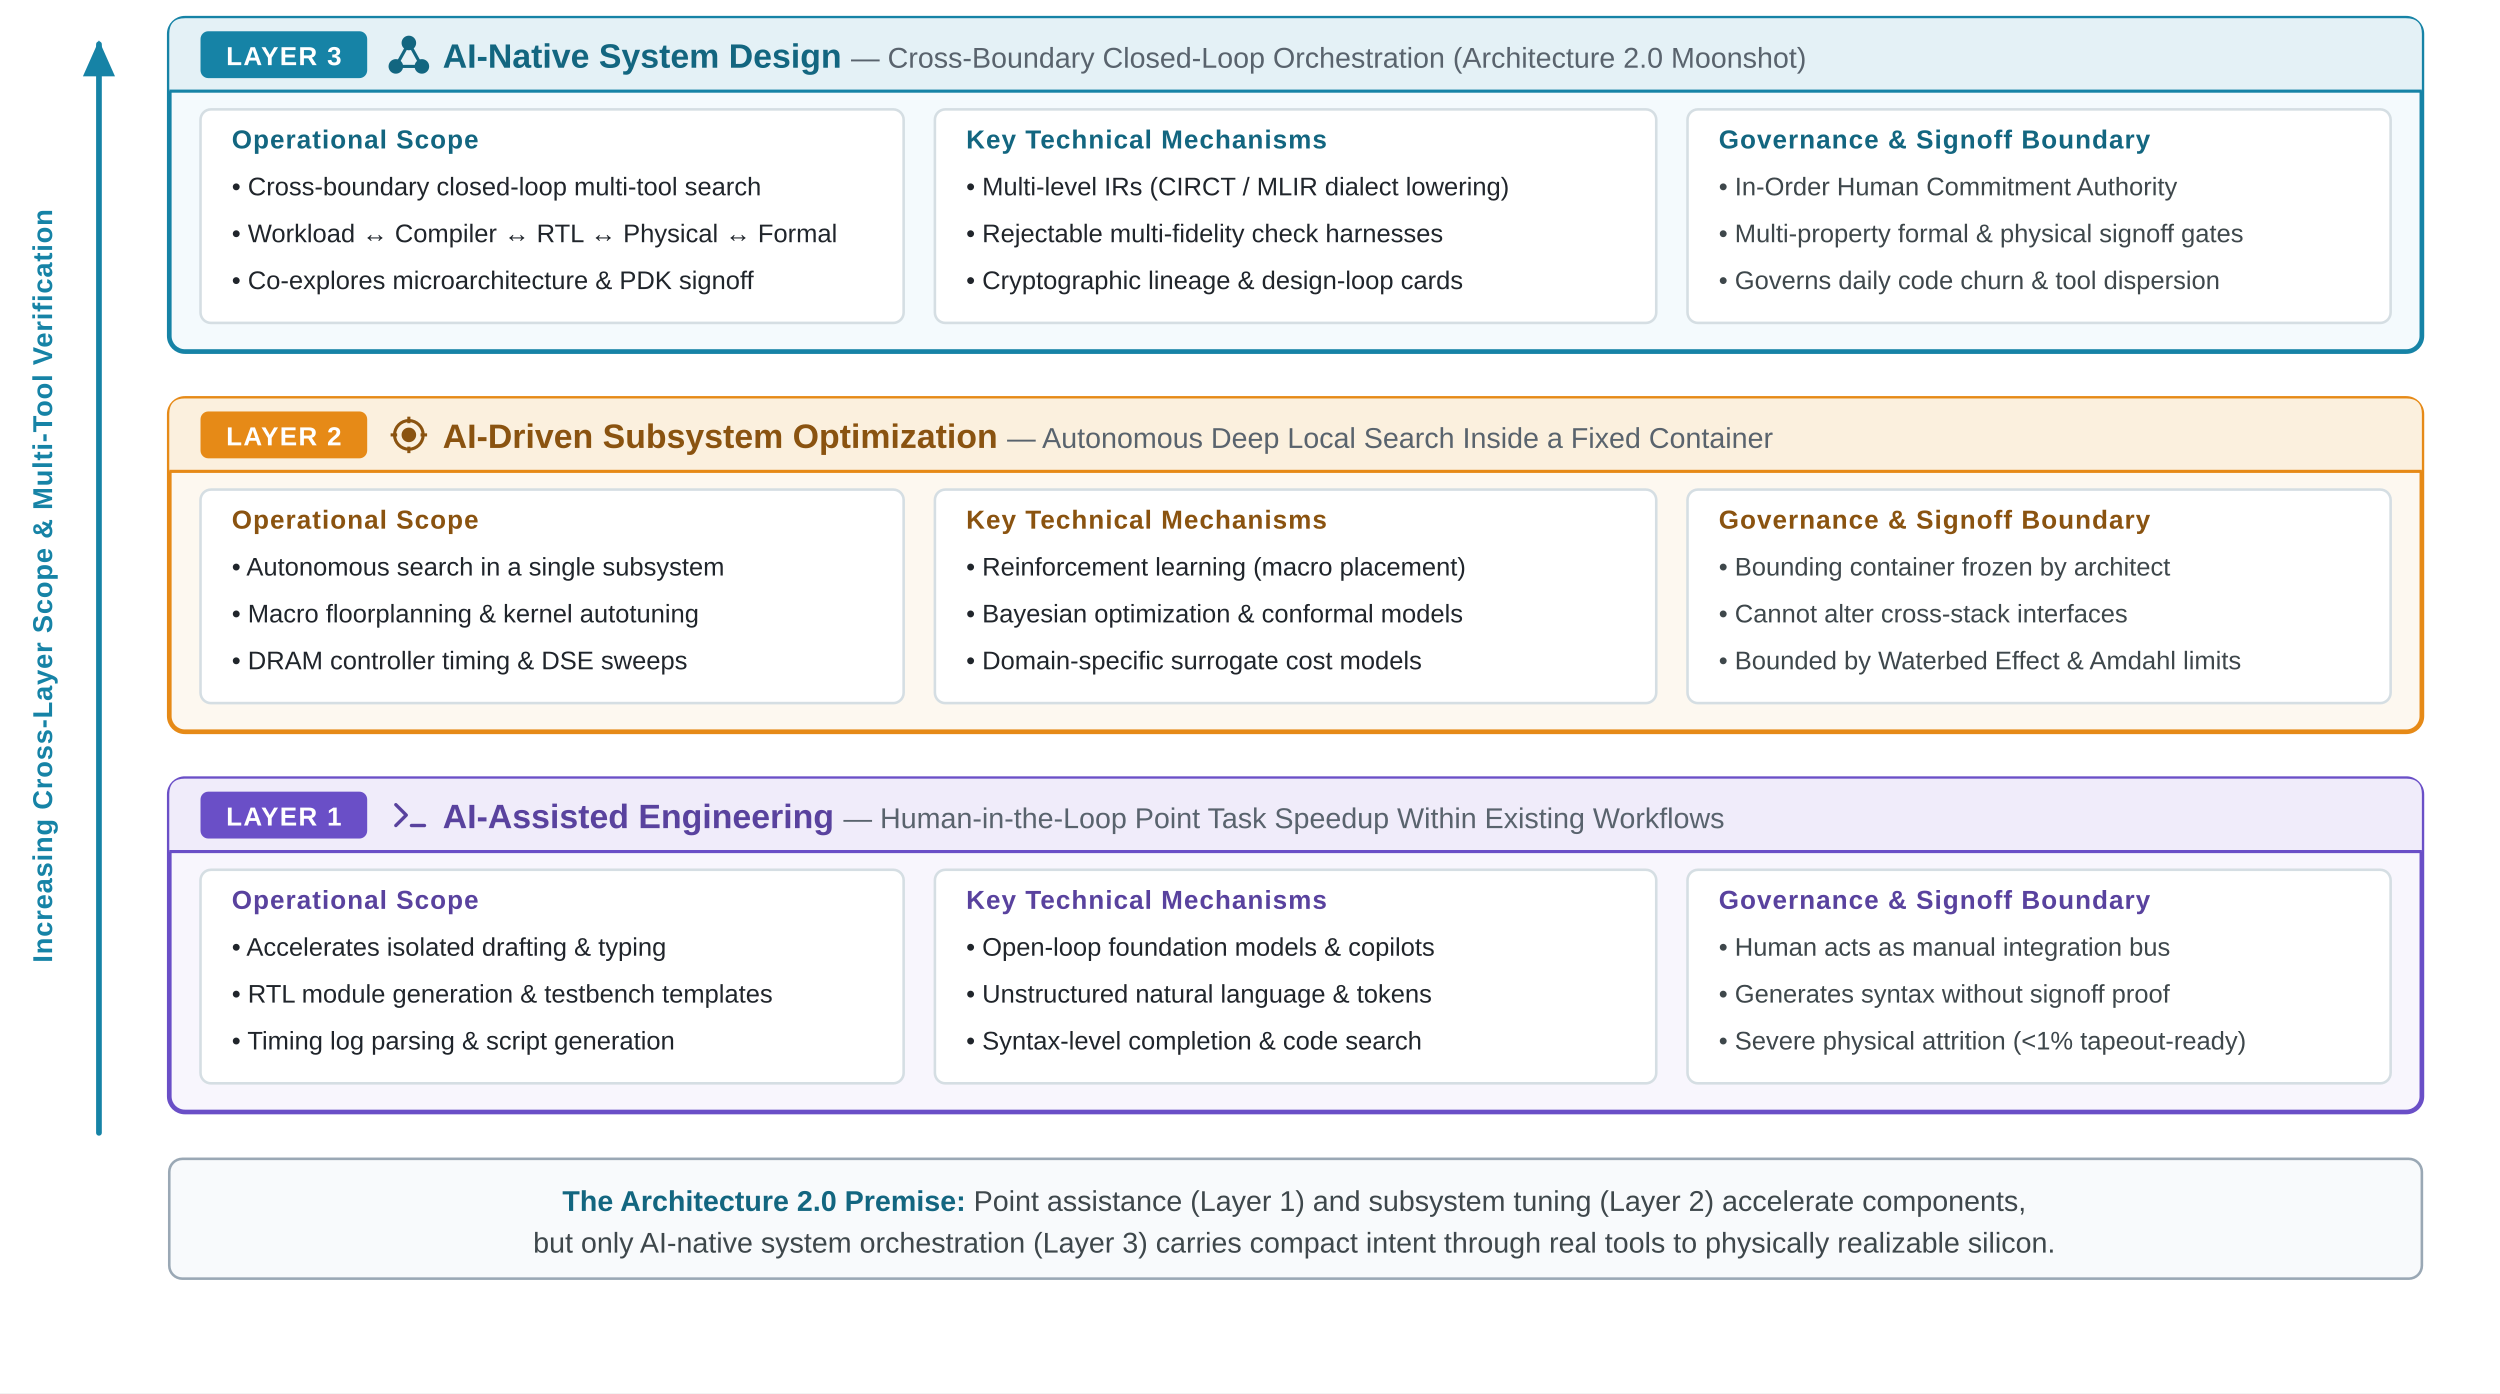
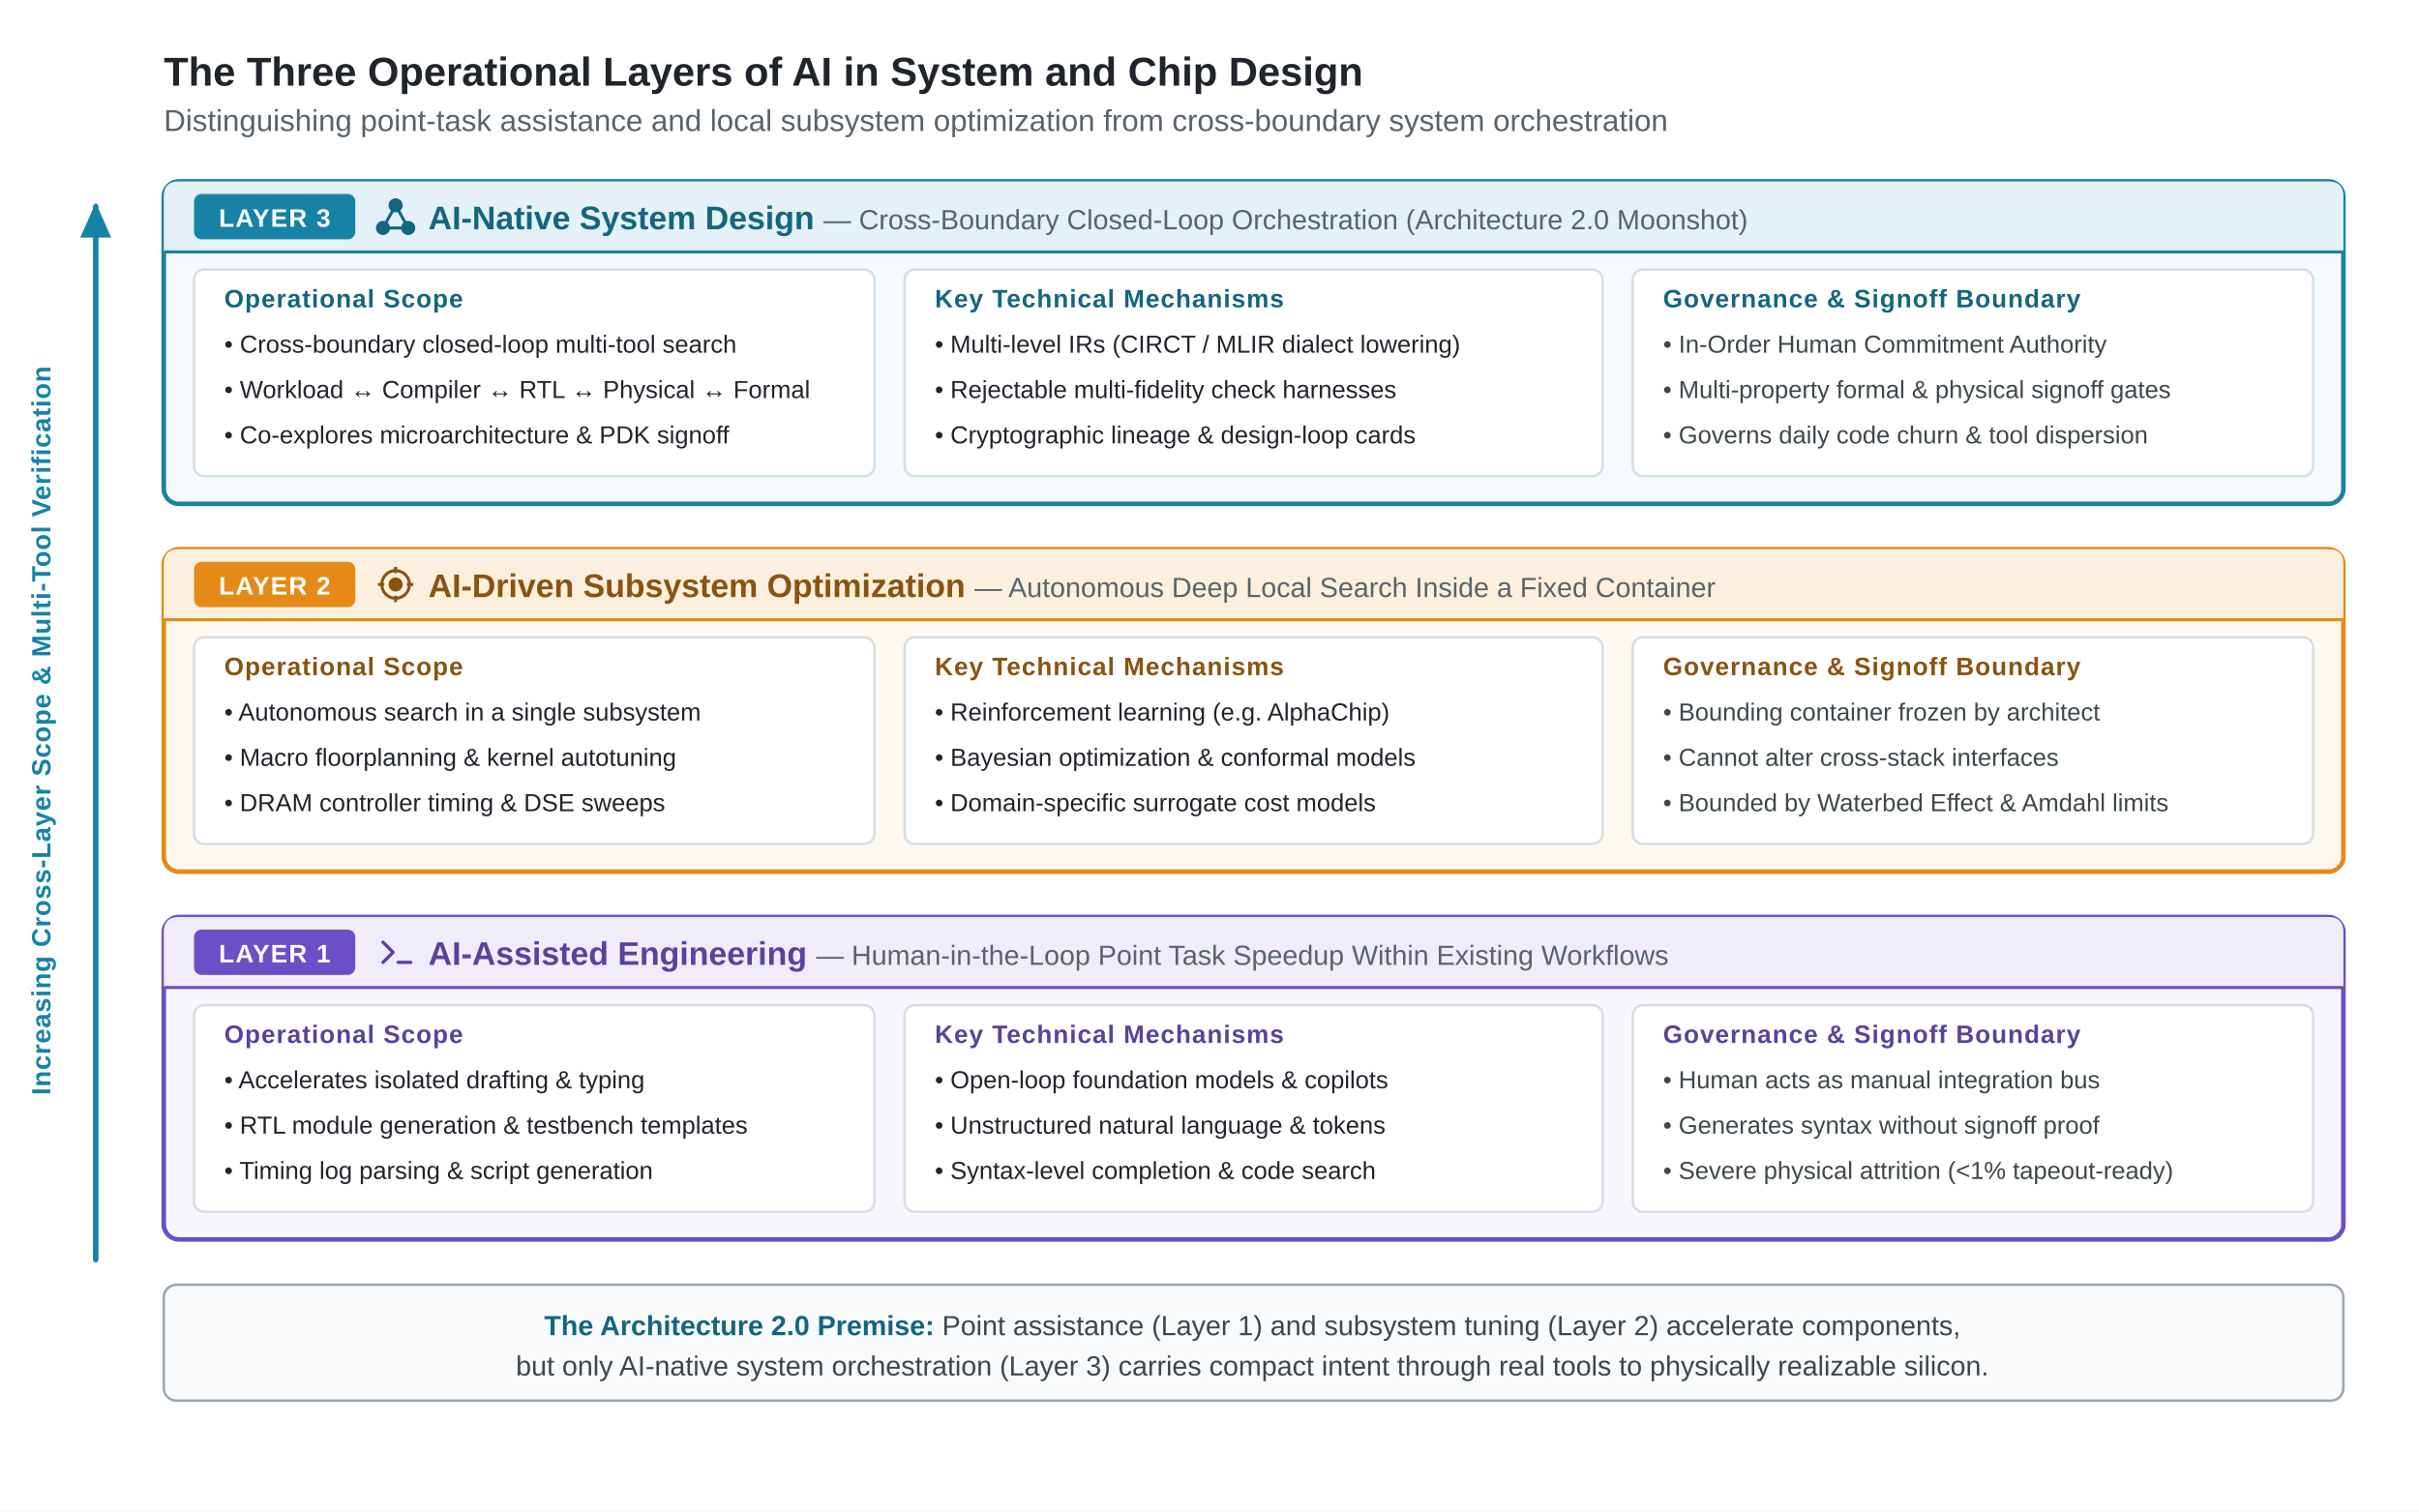
- <svg xmlns="http://www.w3.org/2000/svg" viewBox="0 65 960 535" width="100%" height="100%" role="img">
+ <svg xmlns="http://www.w3.org/2000/svg" viewBox="0 0 960 600" width="100%" height="100%" role="img">
  <defs>
    <marker id="arrow-blue" viewBox="0 0 10 10" refX="8" refY="5" markerWidth="7" markerHeight="7" orient="auto">
      <path d="M 0 1 L 9 5 L 0 9 Z" fill="#1683A6" />
    </marker>
    <style>
      .font { font-family: Arial, Helvetica, sans-serif; }
      .main-title { font-size: 16px; font-weight: 700; fill: #20252B; }
      .main-subtitle { font-size: 12px; font-weight: 400; fill: #59636D; }

      .layer-title { font-size: 13px; font-weight: 700; }
      .badge-text { font-size: 10px; font-weight: 700; fill: #FFFFFF; letter-spacing: 0.5px; }

      .col-header { font-size: 10px; font-weight: 700; text-transform: uppercase; letter-spacing: 0.4px; }
      .body-text { font-size: 9.8px; font-weight: 400; fill: #20252B; }
      .limit-text { font-size: 9.8px; font-weight: 400; fill: #3E474B; }

      .side-label { font-size: 10.5px; font-weight: 700; fill: #1683A6; text-anchor: middle; letter-spacing: 0.3px; }
      .banner-text { font-size: 11px; font-weight: 400; fill: #3E474B; }
    </style>
  </defs>
  <rect width="960" height="600" fill="#FFFFFF" />
+   <text class="font main-title" x="65" y="34">The Three Operational Layers of AI in System and Chip Design</text>
+   <text class="font main-subtitle" x="65" y="52">Distinguishing point-task assistance and local subsystem optimization from cross-boundary system orchestration</text>
  <line x1="38" y1="500" x2="38" y2="82" stroke="#1683A6" stroke-width="2.2" stroke-linecap="round" marker-end="url(#arrow-blue)" />
  <text class="font side-label" transform="translate(20, 290) rotate(-90)">Increasing Cross-Layer Scope &amp; Multi-Tool Verification</text>
  <g transform="translate(65, 72)">
    <rect width="865" height="128" rx="6" fill="#F4FAFD" stroke="#1683A6" stroke-width="1.8" />
    <path d="M 0 6 Q 0 0 6 0 L 859 0 Q 865 0 865 6 L 865 28 L 0 28 Z" fill="#E4F1F6" />
    <line x1="0" y1="28" x2="865" y2="28" stroke="#1683A6" stroke-width="1.2" />
    <rect x="12" y="5" width="64" height="18" rx="3" fill="#1683A6" />
    <text class="font badge-text" x="44" y="18" text-anchor="middle">LAYER 3</text>
    <g transform="translate(84, 6)" stroke="#136680" stroke-width="1.2" fill="none">
      <circle cx="8" cy="3.5" r="2.2" fill="#136680" />
      <circle cx="3" cy="12.5" r="2.2" fill="#136680" />
      <circle cx="13" cy="12.5" r="2.2" fill="#136680" />
      <line x1="8" y1="3.5" x2="3" y2="12.5" />
      <line x1="8" y1="3.5" x2="13" y2="12.5" />
      <line x1="3" y1="12.5" x2="13" y2="12.5" />
    </g>
    <text class="font layer-title" x="105" y="19" fill="#136680">AI-Native System Design <tspan fill="#59636D" font-weight="400" font-size="11px">— Cross-Boundary Closed-Loop Orchestration (Architecture 2.0 Moonshot)</tspan>
    </text>
    <rect x="12" y="35" width="270" height="82" rx="4" fill="#FFFFFF" stroke="#D5DEE3" stroke-width="1.0" />
    <text class="font col-header" x="24" y="50" fill="#136680">Operational Scope</text>
    <text class="font body-text" x="24" y="68">• Cross-boundary closed-loop multi-tool search</text>
    <text class="font body-text" x="24" y="86">• Workload ↔ Compiler ↔ RTL ↔ Physical ↔ Formal</text>
    <text class="font body-text" x="24" y="104">• Co-explores microarchitecture &amp; PDK signoff</text>
    <rect x="294" y="35" width="277" height="82" rx="4" fill="#FFFFFF" stroke="#D5DEE3" stroke-width="1.0" />
    <text class="font col-header" x="306" y="50" fill="#136680">Key Technical Mechanisms</text>
    <text class="font body-text" x="306" y="68">• Multi-level IRs (CIRCT / MLIR dialect lowering)</text>
    <text class="font body-text" x="306" y="86">• Rejectable multi-fidelity check harnesses</text>
    <text class="font body-text" x="306" y="104">• Cryptographic lineage &amp; design-loop cards</text>
    <rect x="583" y="35" width="270" height="82" rx="4" fill="#FFFFFF" stroke="#D5DEE3" stroke-width="1.0" />
    <text class="font col-header" x="595" y="50" fill="#136680">Governance &amp; Signoff Boundary</text>
    <text class="font limit-text" x="595" y="68">• In-Order Human Commitment Authority</text>
    <text class="font limit-text" x="595" y="86">• Multi-property formal &amp; physical signoff gates</text>
    <text class="font limit-text" x="595" y="104">• Governs daily code churn &amp; tool dispersion</text>
  </g>
  <g transform="translate(65, 218)">
    <rect width="865" height="128" rx="6" fill="#FDF8F0" stroke="#E68A17" stroke-width="1.8" />
    <path d="M 0 6 Q 0 0 6 0 L 859 0 Q 865 0 865 6 L 865 28 L 0 28 Z" fill="#FBF0DE" />
    <line x1="0" y1="28" x2="865" y2="28" stroke="#E68A17" stroke-width="1.2" />
    <rect x="12" y="5" width="64" height="18" rx="3" fill="#E68A17" />
    <text class="font badge-text" x="44" y="18" text-anchor="middle">LAYER 2</text>
    <g transform="translate(84, 6)" stroke="#8A5310" stroke-width="1.2" fill="none">
      <circle cx="8" cy="8" r="5.5" />
      <circle cx="8" cy="8" r="2.2" fill="#8A5310" />
      <line x1="8" y1="1" x2="8" y2="3.5" />
      <line x1="8" y1="12.5" x2="8" y2="15" />
      <line x1="1" y1="8" x2="3.5" y2="8" />
      <line x1="12.5" y1="8" x2="15" y2="8" />
    </g>
    <text class="font layer-title" x="105" y="19" fill="#8A5310">AI-Driven Subsystem Optimization <tspan fill="#59636D" font-weight="400" font-size="11px">— Autonomous Deep Local Search Inside a Fixed Container</tspan>
    </text>
    <rect x="12" y="35" width="270" height="82" rx="4" fill="#FFFFFF" stroke="#D5DEE3" stroke-width="1.0" />
    <text class="font col-header" x="24" y="50" fill="#8A5310">Operational Scope</text>
    <text class="font body-text" x="24" y="68">• Autonomous search in a single subsystem</text>
    <text class="font body-text" x="24" y="86">• Macro floorplanning &amp; kernel autotuning</text>
    <text class="font body-text" x="24" y="104">• DRAM controller timing &amp; DSE sweeps</text>
    <rect x="294" y="35" width="277" height="82" rx="4" fill="#FFFFFF" stroke="#D5DEE3" stroke-width="1.0" />
    <text class="font col-header" x="306" y="50" fill="#8A5310">Key Technical Mechanisms</text>
-     <text class="font body-text" x="306" y="68">• Reinforcement learning (macro placement)</text>
+     <text class="font body-text" x="306" y="68">• Reinforcement learning (e.g. AlphaChip)</text>
    <text class="font body-text" x="306" y="86">• Bayesian optimization &amp; conformal models</text>
    <text class="font body-text" x="306" y="104">• Domain-specific surrogate cost models</text>
    <rect x="583" y="35" width="270" height="82" rx="4" fill="#FFFFFF" stroke="#D5DEE3" stroke-width="1.0" />
    <text class="font col-header" x="595" y="50" fill="#8A5310">Governance &amp; Signoff Boundary</text>
    <text class="font limit-text" x="595" y="68">• Bounding container frozen by architect</text>
    <text class="font limit-text" x="595" y="86">• Cannot alter cross-stack interfaces</text>
    <text class="font limit-text" x="595" y="104">• Bounded by Waterbed Effect &amp; Amdahl limits</text>
  </g>
  <g transform="translate(65, 364)">
    <rect width="865" height="128" rx="6" fill="#F8F6FD" stroke="#6A4FC7" stroke-width="1.8" />
    <path d="M 0 6 Q 0 0 6 0 L 859 0 Q 865 0 865 6 L 865 28 L 0 28 Z" fill="#F0ECFA" />
    <line x1="0" y1="28" x2="865" y2="28" stroke="#6A4FC7" stroke-width="1.2" />
    <rect x="12" y="5" width="64" height="18" rx="3" fill="#6A4FC7" />
    <text class="font badge-text" x="44" y="18" text-anchor="middle">LAYER 1</text>
    <g transform="translate(84, 6)" stroke="#59429E" stroke-width="1.3" stroke-linecap="round" stroke-linejoin="round" fill="none">
      <path d="M 3 4 L 7 8 L 3 12" />
      <line x1="9" y1="12" x2="14" y2="12" />
    </g>
    <text class="font layer-title" x="105" y="19" fill="#59429E">AI-Assisted Engineering <tspan fill="#59636D" font-weight="400" font-size="11px">— Human-in-the-Loop Point Task Speedup Within Existing Workflows</tspan>
    </text>
    <rect x="12" y="35" width="270" height="82" rx="4" fill="#FFFFFF" stroke="#D5DEE3" stroke-width="1.0" />
    <text class="font col-header" x="24" y="50" fill="#59429E">Operational Scope</text>
    <text class="font body-text" x="24" y="68">• Accelerates isolated drafting &amp; typing</text>
    <text class="font body-text" x="24" y="86">• RTL module generation &amp; testbench templates</text>
    <text class="font body-text" x="24" y="104">• Timing log parsing &amp; script generation</text>
    <rect x="294" y="35" width="277" height="82" rx="4" fill="#FFFFFF" stroke="#D5DEE3" stroke-width="1.0" />
    <text class="font col-header" x="306" y="50" fill="#59429E">Key Technical Mechanisms</text>
    <text class="font body-text" x="306" y="68">• Open-loop foundation models &amp; copilots</text>
    <text class="font body-text" x="306" y="86">• Unstructured natural language &amp; tokens</text>
    <text class="font body-text" x="306" y="104">• Syntax-level completion &amp; code search</text>
    <rect x="583" y="35" width="270" height="82" rx="4" fill="#FFFFFF" stroke="#D5DEE3" stroke-width="1.0" />
    <text class="font col-header" x="595" y="50" fill="#59429E">Governance &amp; Signoff Boundary</text>
    <text class="font limit-text" x="595" y="68">• Human acts as manual integration bus</text>
    <text class="font limit-text" x="595" y="86">• Generates syntax without signoff proof</text>
    <text class="font limit-text" x="595" y="104">• Severe physical attrition (&lt;1% tapeout-ready)</text>
  </g>
  <g transform="translate(65, 510)">
    <rect width="865" height="46" rx="5" fill="#F8FAFC" stroke="#9AA8B5" stroke-width="1.0" />
    <text class="font banner-text" x="432" y="20" text-anchor="middle">
      <tspan font-weight="700" fill="#136680">The Architecture 2.0 Premise:</tspan> Point assistance (Layer 1) and subsystem tuning (Layer 2) accelerate components,
    </text>
    <text class="font banner-text" x="432" y="36" text-anchor="middle" fill="#3E474B">
      but only AI-native system orchestration (Layer 3) carries compact intent through real tools to physically realizable silicon.
    </text>
  </g>
</svg>
